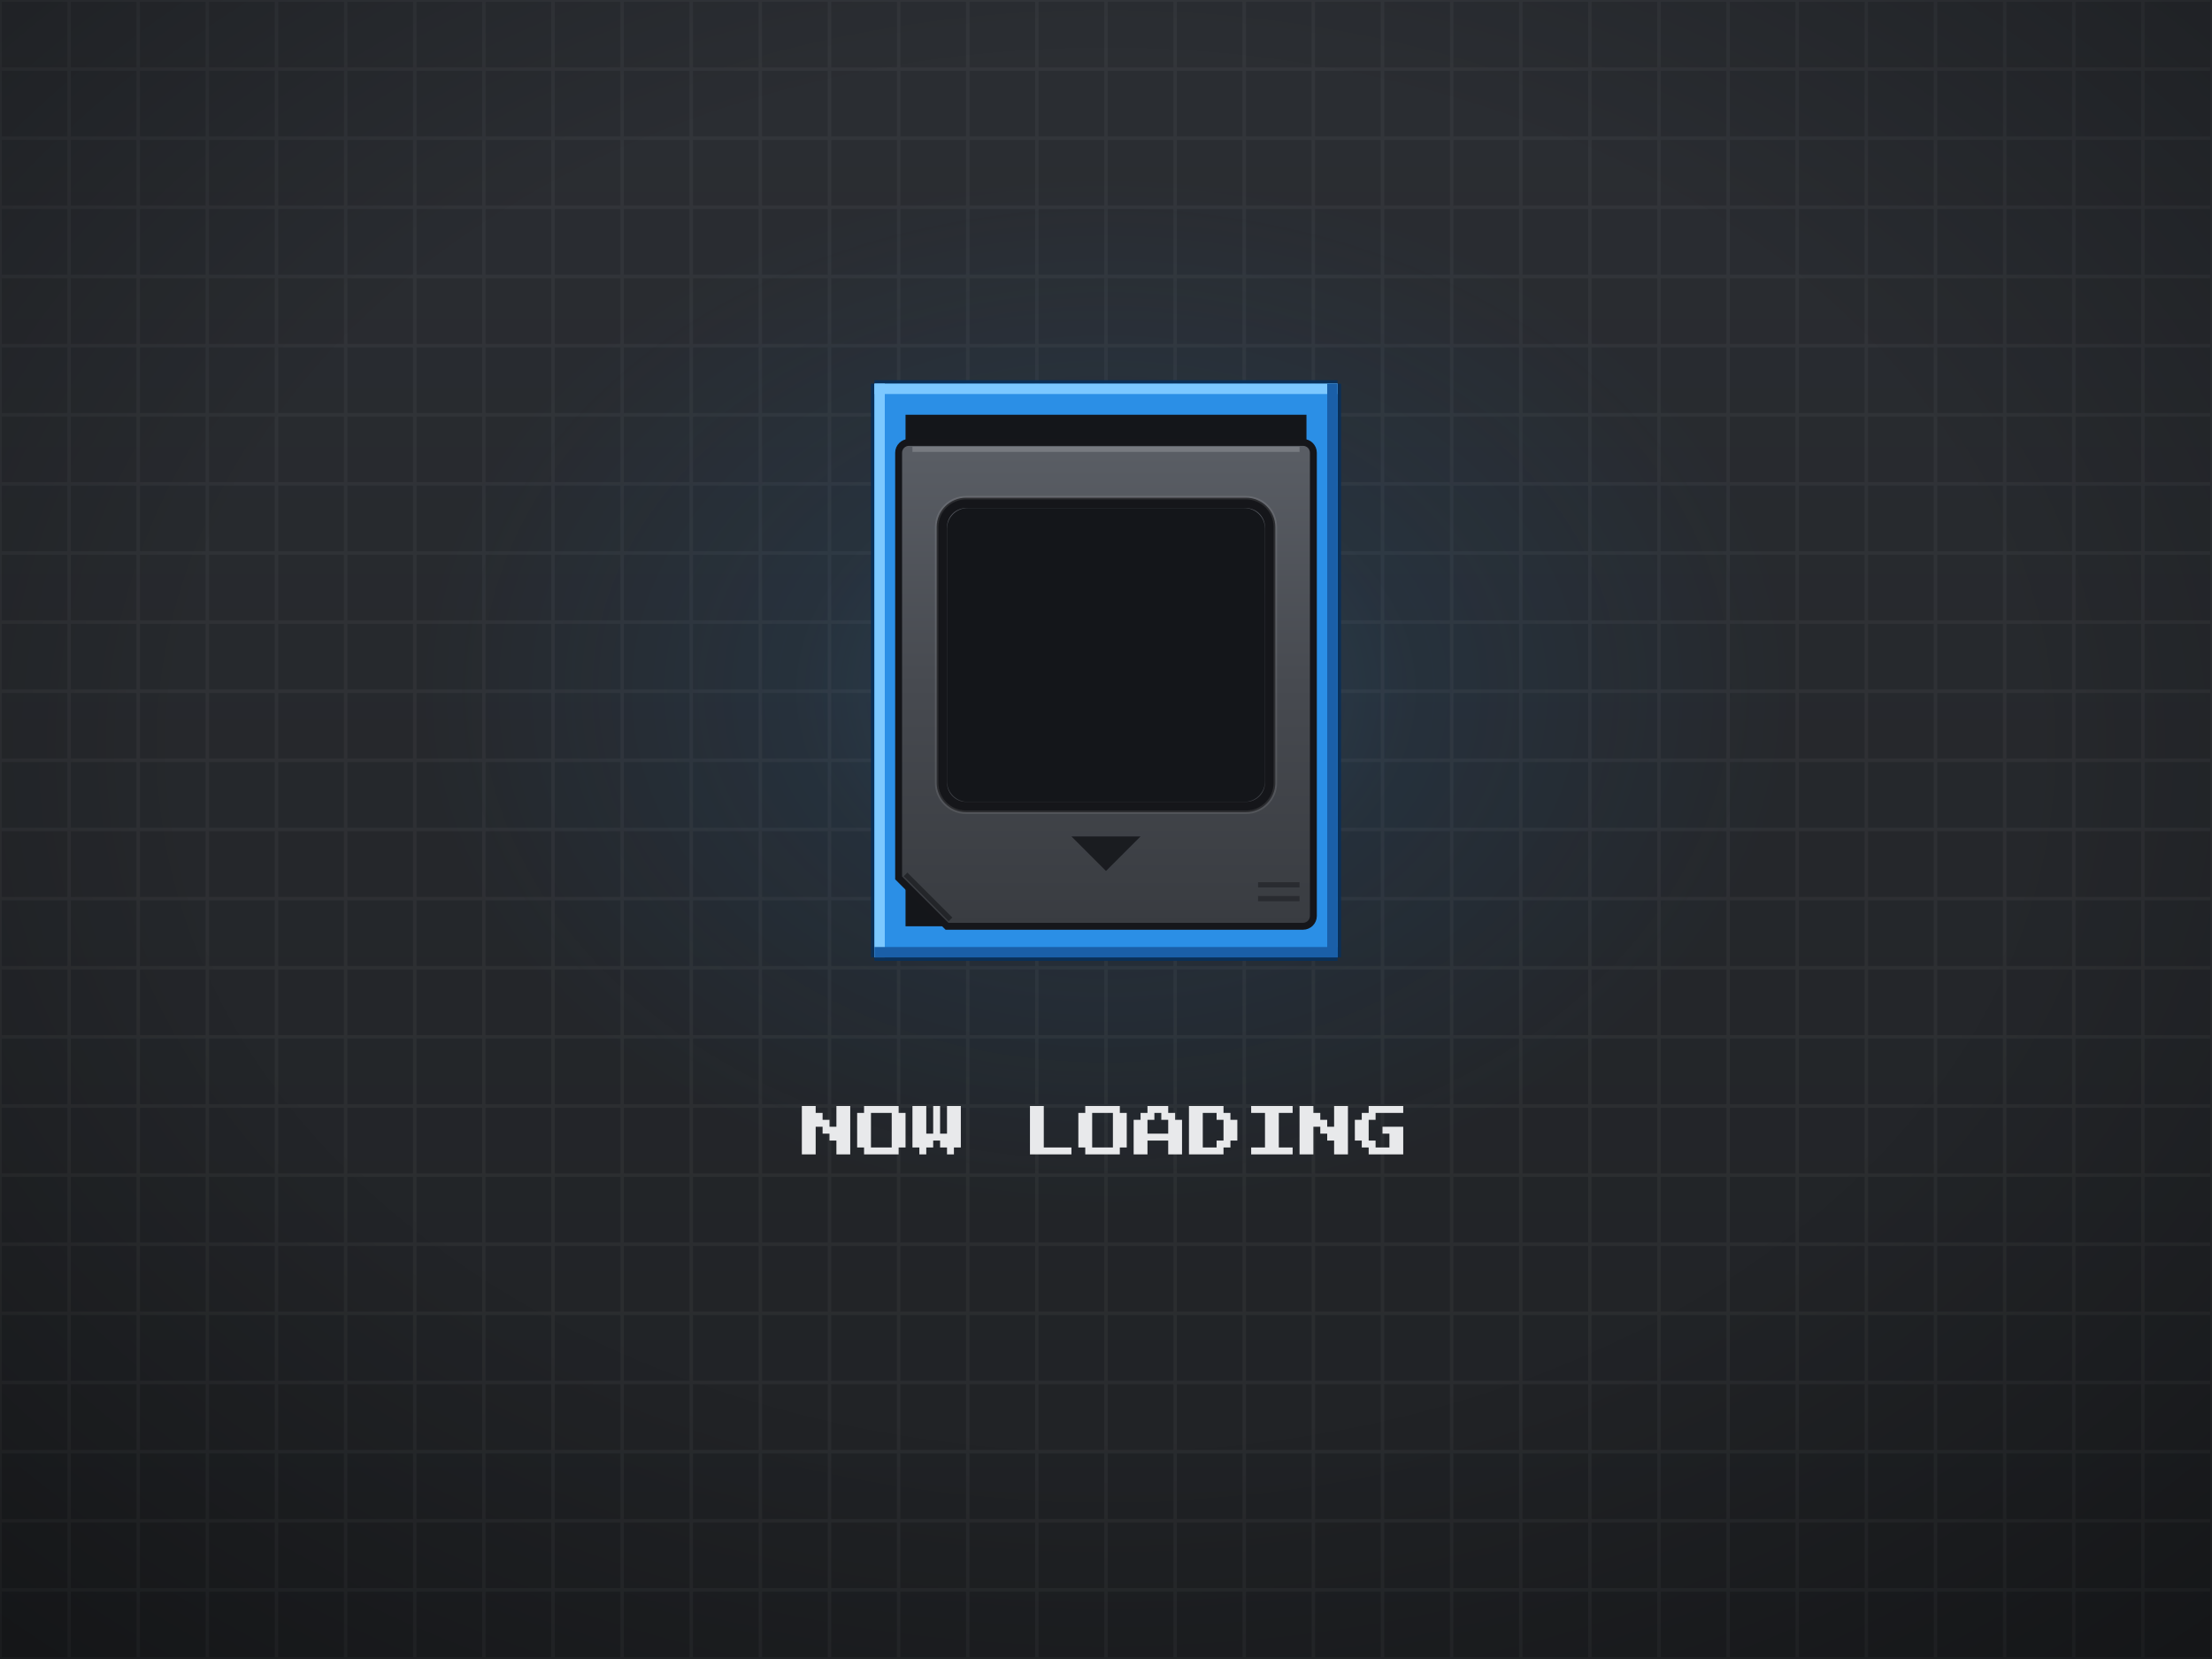
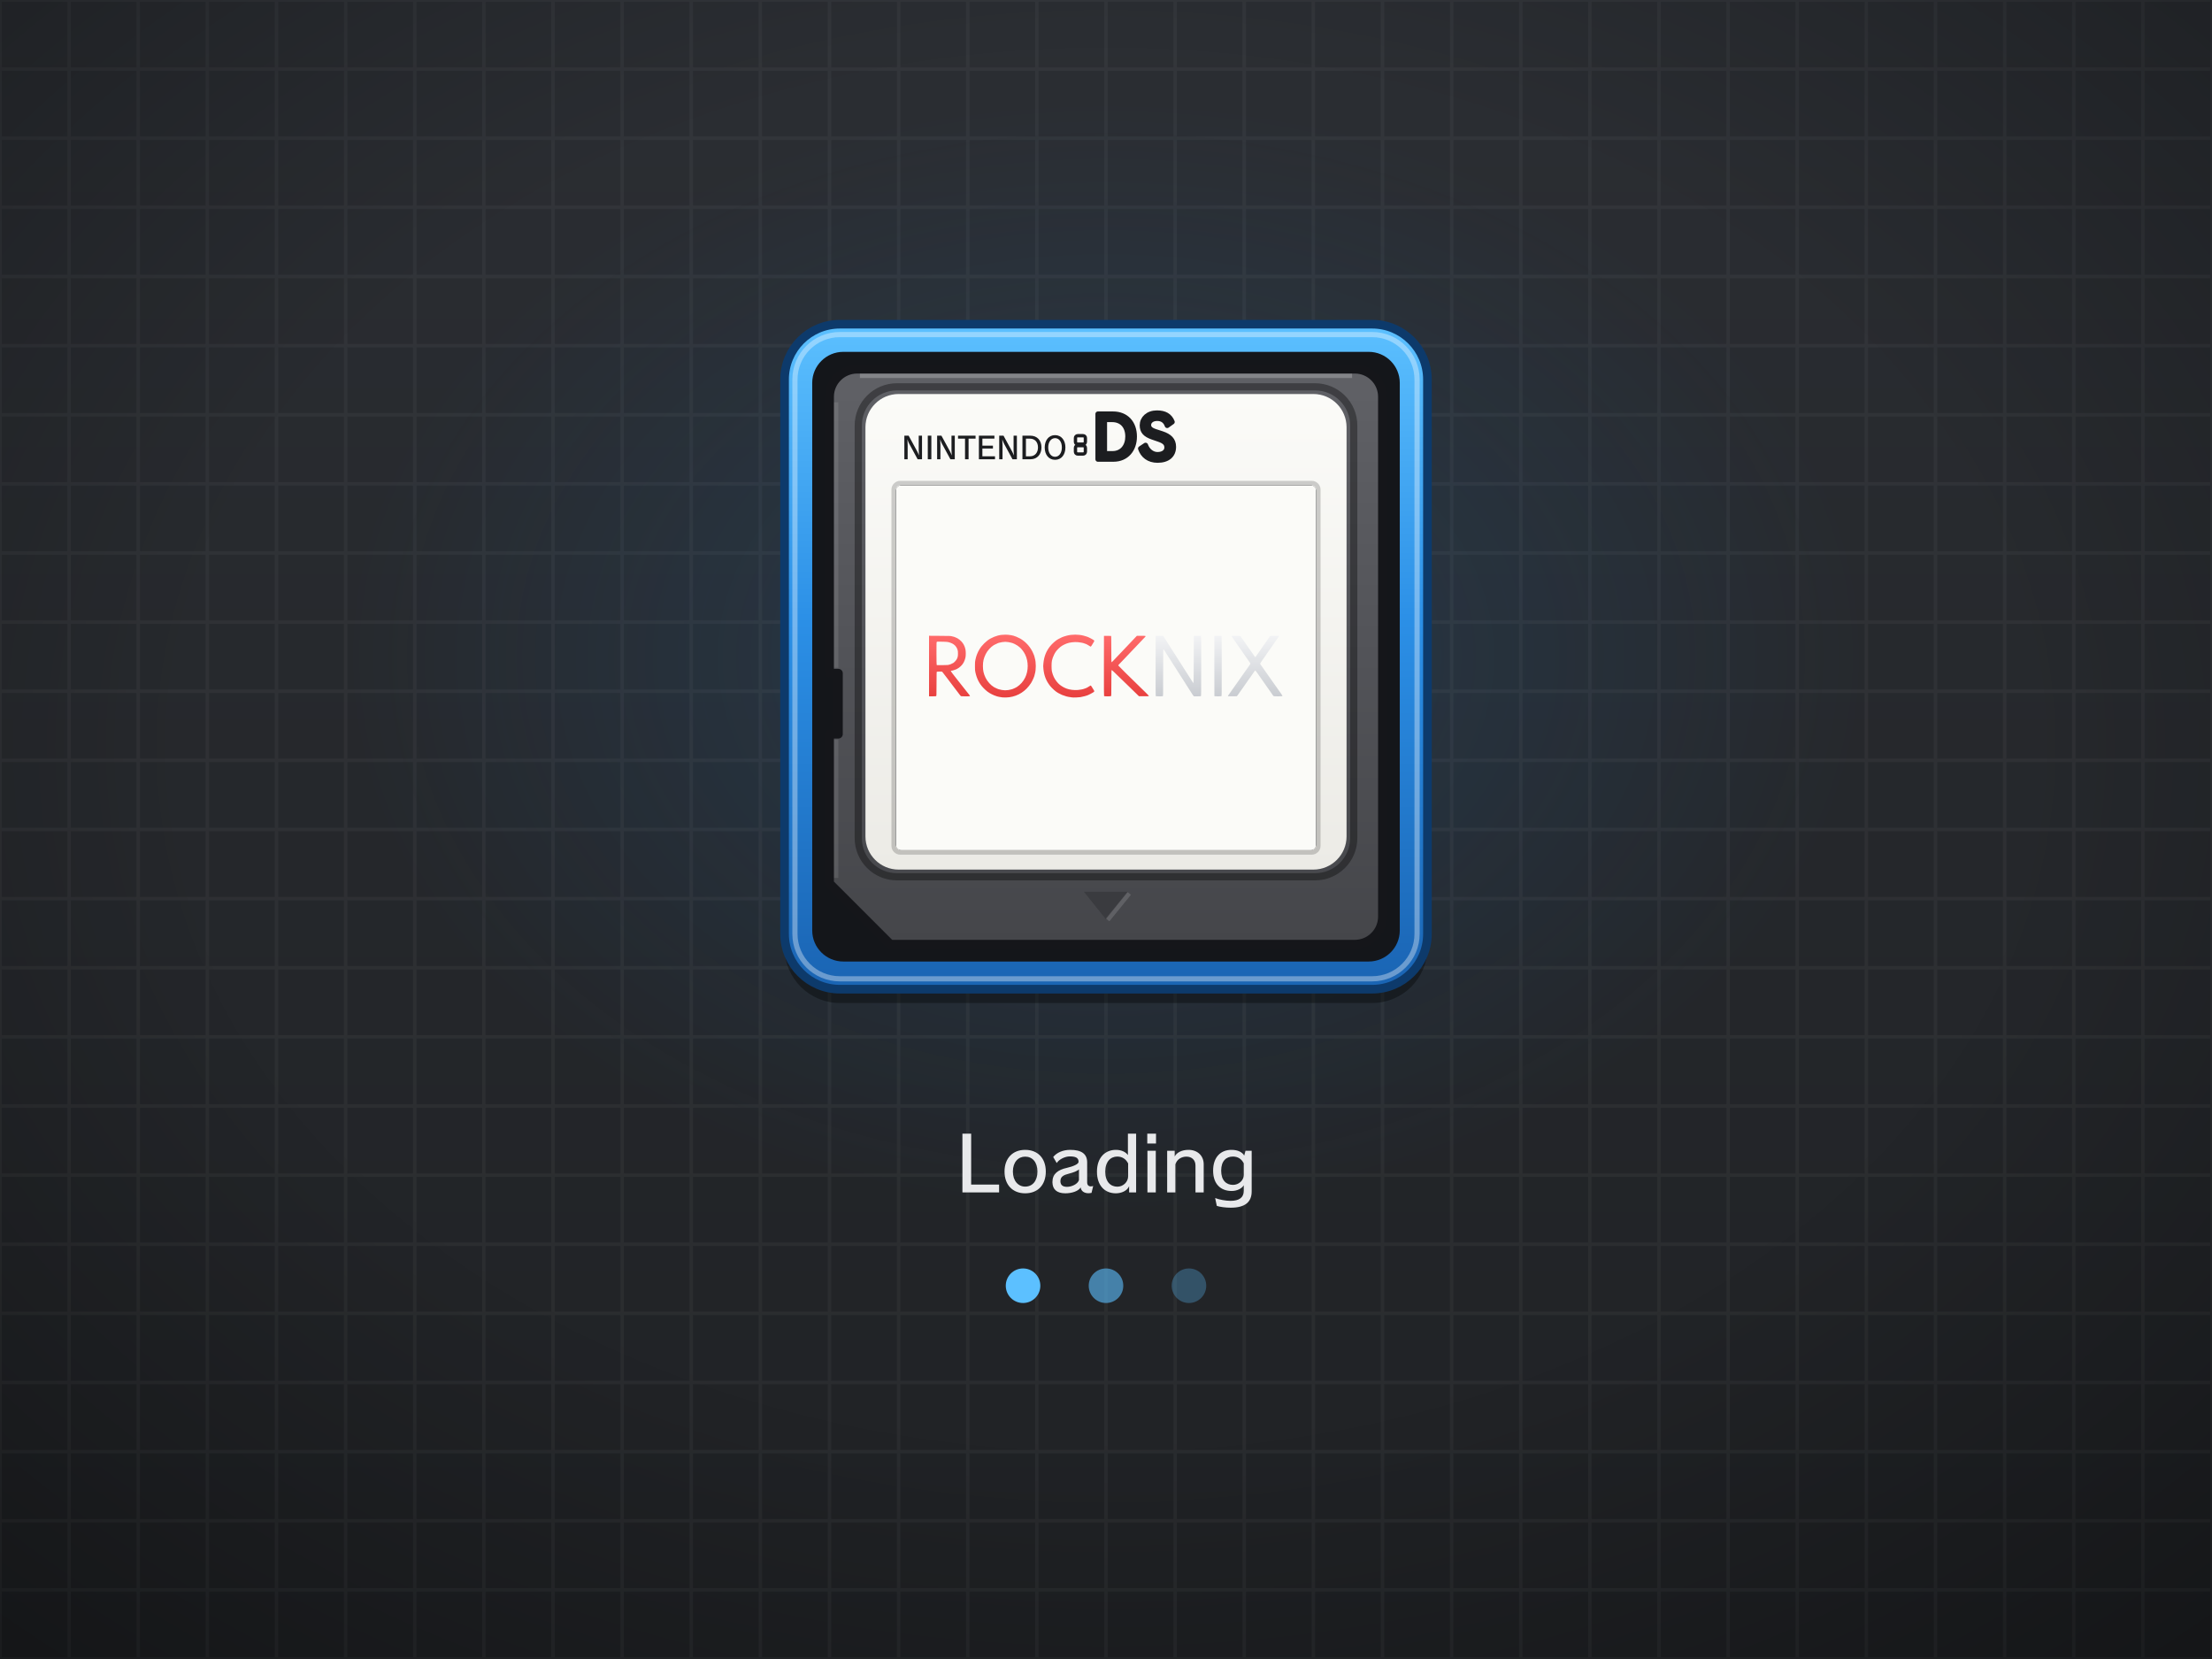
<svg xmlns="http://www.w3.org/2000/svg" width="640" height="480" viewBox="0 0 640 480">
  <defs>
    <linearGradient id="bg" x1="0" y1="0" x2="0" y2="1">
      <stop offset="0" stop-color="#2b2e33" />
      <stop offset="1" stop-color="#1f2124" />
    </linearGradient>
    <radialGradient id="vig" cx="0.5" cy="0.45" r="0.75">
      <stop offset="0.55" stop-color="#000" stop-opacity="0" />
      <stop offset="1" stop-color="#000" stop-opacity="0.35" />
    </radialGradient>
    <radialGradient id="glow" cx="0.5" cy="0.5" r="0.5">
-       <stop offset="0" stop-color="#5cc0ff" stop-opacity="0.22" />
-       <stop offset="0.45" stop-color="#2b8fe6" stop-opacity="0.08" />
+       <stop offset="0" stop-color="#5cc0ff" stop-opacity="0.24" />
+       <stop offset="0.45" stop-color="#2b8fe6" stop-opacity="0.09" />
      <stop offset="1" stop-color="#2b8fe6" stop-opacity="0" />
    </radialGradient>
  </defs>
  <rect width="640" height="480" fill="url(#bg)" />
  <path d="M0,0 V480 M20,0 V480 M40,0 V480 M60,0 V480 M80,0 V480 M100,0 V480 M120,0 V480 M140,0 V480 M160,0 V480 M180,0 V480 M200,0 V480 M220,0 V480 M240,0 V480 M260,0 V480 M280,0 V480 M300,0 V480 M320,0 V480 M340,0 V480 M360,0 V480 M380,0 V480 M400,0 V480 M420,0 V480 M440,0 V480 M460,0 V480 M480,0 V480 M500,0 V480 M520,0 V480 M540,0 V480 M560,0 V480 M580,0 V480 M600,0 V480 M620,0 V480 M640,0 V480 M0,0 H640 M0,20 H640 M0,40 H640 M0,60 H640 M0,80 H640 M0,100 H640 M0,120 H640 M0,140 H640 M0,160 H640 M0,180 H640 M0,200 H640 M0,220 H640 M0,240 H640 M0,260 H640 M0,280 H640 M0,300 H640 M0,320 H640 M0,340 H640 M0,360 H640 M0,380 H640 M0,400 H640 M0,420 H640 M0,440 H640 M0,460 H640 M0,480 H640" stroke="#ffffff" stroke-opacity="0.04" stroke-width="1" fill="none" />
  <rect width="640" height="480" fill="url(#vig)" />
-   <ellipse cx="320" cy="200" rx="200" ry="150" fill="url(#glow)" />
-   <rect x="253" y="110" width="134" height="1" fill="#0a2f57" />
-   <rect x="253" y="277" width="134" height="1" fill="#0a2f57" />
-   <rect x="252" y="111" width="1" height="166" fill="#0a2f57" />
-   <rect x="387" y="111" width="1" height="166" fill="#0a2f57" />
-   <rect x="253" y="111" width="134" height="166" fill="#2b8fe6" />
-   <rect x="253" y="111" width="134" height="3" fill="#7cc8ff" />
-   <rect x="253" y="111" width="3" height="166" fill="#7cc8ff" />
-   <rect x="253" y="274" width="134" height="3" fill="#1a5fa8" />
-   <rect x="384" y="111" width="3" height="166" fill="#1a5fa8" />
-   <rect x="262" y="120" width="116" height="148" fill="#14161a" />
-   <g transform="translate(260 128) scale(1)">
+   <defs>
+     <linearGradient id="rk" x1="0" y1="0" x2="0" y2="1">
+       <stop offset="0" stop-color="#ff6b6b" />
+       <stop offset="1" stop-color="#e8403f" />
+     </linearGradient>
+     <linearGradient id="nx" x1="0" y1="0" x2="0" y2="1">
+       <stop offset="0" stop-color="#f2f3f5" />
+       <stop offset="1" stop-color="#c9ccd1" />
+     </linearGradient>
+   </defs>
+   <linearGradient id="sw" x1="0" y1="0" x2="0" y2="1">
+     <stop offset="0" stop-color="#5cc0ff" />
+     <stop offset="0.45" stop-color="#2b8fe6" />
+     <stop offset="1" stop-color="#1a64b3" />
+   </linearGradient>
+   <ellipse cx="320" cy="190" rx="220" ry="160" fill="url(#glow)" />
+   <path d="M243.0,97.8 H397.0 A16,16 0 0 1 413.0,113.8 V274.2 A16,16 0 0 1 397.0,290.2 H243.0 A16,16 0 0 1 227.0,274.2 V113.8 A16,16 0 0 1 243.0,97.8 Z" fill="#000000" fill-opacity="0.35" />
+   <path d="M243.0,93.8 H397.0 A16,16 0 0 1 413.0,109.8 V270.2 A16,16 0 0 1 397.0,286.2 H243.0 A16,16 0 0 1 227.0,270.2 V109.8 A16,16 0 0 1 243.0,93.8 Z" fill="url(#sw)" stroke="#0d3a6b" stroke-width="2.5" />
+   <path d="M243.0,96.8 H397.0 A13,13 0 0 1 410.0,109.8 V270.2 A13,13 0 0 1 397.0,283.2 H243.0 A13,13 0 0 1 230.0,270.2 V109.8 A13,13 0 0 1 243.0,96.8 Z" fill="none" stroke="#ffffff" stroke-opacity="0.35" stroke-width="1.5" />
+   <path d="M244.0,101.8 H396.0 A9,9 0 0 1 405.0,110.8 V269.2 A9,9 0 0 1 396.0,278.2 H244.0 A9,9 0 0 1 235.0,269.2 V110.8 A9,9 0 0 1 244.0,101.8 Z" fill="#14161a" />
+   <g transform="translate(240.0 106.8) scale(1.6)">
+     <rect x="12" y="21" width="76" height="66" fill="#fbfbf8" />
+     <g transform="translate(18 48) scale(0.128) translate(0 -53)">
+       <path d="M103.75,141.76C100.10,141.25 97.40,140.74 96.20,140.35C92.70,139.21 91.41,138.69 88.69,137.34C84.14,135.07 80.97,132.70 76.99,128.58C71.07,122.44 67.56,115.64 65.47,106.25C64.94,103.89 64.88,103.00 64.88,97.50C64.88,92.01 64.94,91.10 65.47,88.75C66.15,85.67 66.88,83.07 67.50,81.50C68.90,78.00 69.35,77.07 71.22,73.84C74.44,68.30 81.19,61.66 86.55,58.76C93.97,54.74 100.14,53.12 108.00,53.13C112.98,53.14 119.24,54.24 122.16,55.63C122.60,55.83 123.07,56.00 123.22,56.00C123.50,56.00 127.55,57.93 128.88,58.70C137.12,63.47 143.87,71.26 147.45,80.12C147.73,80.81 148.19,81.96 148.48,82.67C148.76,83.38 149.00,84.18 149.00,84.44C149.00,84.69 149.21,85.57 149.47,86.39C151.27,92.05 151.27,102.95 149.47,108.61C149.21,109.43 149.00,110.31 149.00,110.56C149.00,111.00 148.82,111.50 147.45,114.88C146.67,116.78 145.19,119.77 144.56,120.69C144.25,121.15 144.00,121.58 144.00,121.65C144.00,121.84 143.04,123.15 141.09,125.65C133.14,135.77 121.50,141.60 108.62,141.88C106.70,141.92 104.51,141.87 103.75,141.76ZM201.88,141.76C198.17,141.24 195.38,140.74 194.06,140.35C191.39,139.56 188.88,138.71 187.88,138.26C185.86,137.35 184.10,136.46 183.12,135.88C182.57,135.54 181.96,135.19 181.75,135.09C179.28,133.89 173.72,128.92 171.02,125.50C165.46,118.45 162.60,111.24 161.60,101.69C161.18,97.70 161.18,97.30 161.60,93.31C162.60,83.76 165.46,76.55 171.02,69.50C173.72,66.08 179.28,61.11 181.75,59.91C181.96,59.81 182.57,59.46 183.12,59.12C184.10,58.54 185.86,57.65 187.88,56.74C189.20,56.14 192.15,55.18 194.62,54.54C202.12,52.61 210.88,52.61 218.38,54.54C220.66,55.13 223.77,56.12 224.88,56.61C226.99,57.54 230.55,59.43 231.93,60.34C233.64,61.47 233.79,61.86 232.99,63.12C232.73,63.54 232.28,64.27 232.00,64.75C231.72,65.23 231.29,65.92 231.06,66.29C230.82,66.66 230.26,67.59 229.80,68.36C228.96,69.82 228.40,70.25 227.88,69.85C226.09,68.51 221.51,66.02 220.82,66.00C220.65,66.00 220.03,65.79 219.44,65.52C217.82,64.80 213.99,64.04 210.32,63.72C205.11,63.25 198.29,64.08 194.38,65.65C188.98,67.82 186.05,69.66 182.74,72.98C179.80,75.93 178.24,78.11 176.54,81.62C175.07,84.68 174.37,86.64 173.57,90.00C172.92,92.72 172.92,102.29 173.57,105.00C175.04,111.11 177.04,115.32 180.53,119.64C183.00,122.70 185.33,124.67 189.00,126.81C190.73,127.81 191.74,128.29 194.38,129.35C198.29,130.92 205.11,131.75 210.32,131.28C213.99,130.96 217.82,130.20 219.44,129.48C220.03,129.21 220.65,129.00 220.82,129.00C221.51,128.98 226.09,126.49 227.88,125.15C228.40,124.75 228.96,125.18 229.80,126.64C230.26,127.41 230.82,128.34 231.06,128.71C231.29,129.08 231.72,129.77 232.00,130.25C232.28,130.73 232.73,131.46 232.99,131.88C233.79,133.14 233.64,133.53 231.93,134.66C230.55,135.57 226.99,137.46 224.88,138.39C222.49,139.45 217.42,140.81 213.75,141.39C210.77,141.86 204.12,142.07 201.88,141.76ZM-0.00,97.48L-0.00,54.71L15.31,54.81C30.17,54.91 30.68,54.93 32.37,55.46C33.34,55.76 34.35,56.00 34.62,56.00C34.90,56.00 35.42,56.16 35.79,56.35C36.15,56.54 36.86,56.83 37.35,56.99C40.84,58.14 45.40,61.72 47.64,65.04C49.61,67.99 50.57,70.22 51.41,73.88C52.07,76.70 52.06,82.84 51.40,85.62C50.18,90.79 48.28,94.32 44.96,97.56C43.46,99.03 40.80,101.00 40.33,101.00C40.24,101.00 39.99,101.16 39.77,101.36C39.55,101.55 38.87,101.90 38.25,102.13C34.83,103.40 32.90,104.00 32.26,104.00C31.32,104.00 30.75,104.23 30.75,104.61C30.75,104.96 33.48,108.57 39.88,116.67C42.36,119.81 45.18,123.39 46.15,124.62C50.12,129.70 55.86,136.96 56.90,138.22C58.58,140.25 58.58,140.25 51.39,140.25C46.94,140.25 45.24,140.17 44.95,139.94C44.73,139.77 44.00,138.89 43.33,138.00C42.66,137.11 41.04,134.97 39.72,133.25C38.41,131.53 36.57,129.11 35.62,127.88C31.53,122.51 26.31,115.61 25.50,114.50C23.67,111.98 19.53,106.60 18.91,105.94C18.27,105.25 18.27,105.25 14.82,105.25C12.93,105.26 11.21,105.36 11.00,105.49C10.67,105.70 10.62,107.93 10.57,122.68C10.52,138.40 10.49,139.64 10.09,139.93C9.77,140.16 8.32,140.25 4.83,140.25L0.00,140.25L-0.00,97.48ZM247.28,139.91C247.07,139.66 247.02,128.32 247.06,97.22L247.12,54.88L252.00,54.81C254.68,54.78 257.02,54.84 257.19,54.96C257.45,55.12 257.51,58.89 257.50,73.44C257.50,85.41 257.58,91.77 257.75,91.87C258.15,92.12 258.56,91.77 261.27,88.88C264.46,85.45 268.89,80.79 275.99,73.37C277.44,71.85 279.47,69.71 280.50,68.62C282.32,66.69 289.81,58.79 292.39,56.08L293.66,54.75L299.83,54.75C307.09,54.75 306.93,54.66 304.30,57.38C303.37,58.34 300.53,61.32 298.00,64.00C295.47,66.68 292.49,69.83 291.37,71.00C290.25,72.17 287.99,74.53 286.34,76.25C283.52,79.19 281.36,81.47 276.62,86.49C274.52,88.72 269.77,93.67 268.19,95.29C267.67,95.82 267.25,96.40 267.25,96.59C267.25,96.94 280.51,110.04 305.75,134.62C308.43,137.24 310.62,139.54 310.62,139.75C310.62,140.07 309.68,140.12 303.59,140.12L296.55,140.12L295.94,139.50C295.29,138.83 288.40,132.11 283.12,127.01C281.34,125.28 276.50,120.60 272.38,116.60C268.25,112.60 263.43,107.94 261.66,106.23C259.90,104.52 258.27,103.12 258.04,103.12C257.66,103.12 257.62,104.57 257.57,121.37C257.52,138.32 257.48,139.64 257.09,139.94C256.45,140.40 247.67,140.38 247.28,139.91ZM112.25,131.35C113.69,131.13 115.48,130.73 116.21,130.47C116.94,130.21 117.70,130.00 117.89,130.00C118.24,130.00 122.97,127.78 123.87,127.20C129.14,123.77 133.04,119.37 135.81,113.75C140.60,104.00 140.60,91.02 135.81,81.25C134.08,77.73 131.33,73.94 128.67,71.44C126.87,69.74 123.70,67.62 121.08,66.35C119.54,65.61 118.11,65.00 117.91,65.00C117.71,65.00 116.94,64.79 116.21,64.53C114.45,63.90 110.09,63.24 107.75,63.24C105.48,63.24 101.16,63.89 99.19,64.53C98.40,64.79 97.64,65.00 97.51,65.00C97.27,65.00 92.63,67.22 91.62,67.82C87.20,70.44 82.38,75.79 79.97,80.76C77.14,86.59 76.12,91.01 76.12,97.50C76.12,103.99 77.14,108.41 79.97,114.24C82.38,119.21 87.20,124.56 91.62,127.18C92.88,127.92 97.30,130.00 97.63,130.00C97.83,130.00 98.41,130.17 98.93,130.38C100.43,130.97 104.92,131.69 107.38,131.73C108.61,131.75 110.81,131.58 112.25,131.35ZM28.47,95.54C29.35,95.24 30.17,95.00 30.29,95.00C30.52,95.00 33.09,93.78 34.16,93.16C35.71,92.28 38.44,89.27 39.30,87.50C40.58,84.89 40.87,83.49 40.87,79.88C40.87,76.84 40.79,76.12 40.27,74.50C39.66,72.61 39.46,72.21 38.27,70.38C36.63,67.86 33.80,65.79 30.25,64.54C26.98,63.38 25.40,63.18 18.23,63.06C11.99,62.96 11.30,62.98 10.92,63.37C10.53,63.76 10.49,65.06 10.50,79.55C10.51,90.21 10.60,95.47 10.78,95.81C11.04,96.29 11.25,96.30 18.96,96.19C26.21,96.08 27.01,96.03 28.47,95.54Z" fill="url(#rk)" />
+       <path d="M320.28,139.91C320.07,139.66 320.02,128.32 320.06,97.22L320.12,54.88L325.40,54.81L330.68,54.74L332.28,57.18C333.16,58.53 333.95,59.80 334.03,60.01C334.12,60.22 334.38,60.54 334.60,60.73C334.82,60.91 335.00,61.16 335.00,61.28C335.00,61.40 335.63,62.49 336.40,63.69C337.18,64.89 338.06,66.27 338.36,66.75C338.66,67.23 339.38,68.33 339.96,69.20C340.53,70.06 341.00,70.86 341.00,70.97C341.00,71.08 341.23,71.38 341.50,71.62C341.77,71.87 342.00,72.17 342.00,72.29C342.00,72.41 342.63,73.49 343.40,74.69C344.18,75.89 345.06,77.27 345.37,77.75C345.67,78.23 346.36,79.30 346.90,80.12C348.05,81.89 348.15,82.04 349.12,83.61C351.01,86.62 353.09,89.88 355.13,93.00C355.98,94.31 356.82,95.66 357.00,96.00C357.18,96.34 357.40,96.68 357.50,96.75C357.60,96.82 357.89,97.26 358.15,97.72C358.41,98.18 358.74,98.75 358.88,98.97C359.52,99.99 360.70,101.83 362.19,104.12C363.89,106.74 364.32,107.42 365.87,109.88C367.49,112.45 369.06,114.91 371.38,118.50C371.69,118.98 372.25,119.86 372.61,120.45C372.98,121.05 373.41,121.49 373.58,121.43C373.81,121.36 373.90,113.57 374.00,88.10L374.12,54.88L379.00,54.81C383.35,54.75 383.91,54.78 384.18,55.16C384.43,55.50 384.50,64.48 384.50,97.53C384.50,135.22 384.46,139.51 384.10,139.86C383.78,140.19 382.94,140.25 378.96,140.25L374.21,140.25L373.54,139.54C373.18,139.15 372.43,138.11 371.89,137.23C370.80,135.45 368.42,131.71 367.78,130.78C367.28,130.04 367.20,129.92 365.53,127.26C363.25,123.63 363.12,123.42 362.04,121.80C361.47,120.94 361.00,120.14 361.00,120.03C361.00,119.92 360.77,119.62 360.50,119.38C360.23,119.13 360.00,118.82 360.00,118.70C360.00,118.58 359.79,118.17 359.54,117.80C359.29,117.43 358.79,116.67 358.44,116.12C358.09,115.58 357.16,114.11 356.37,112.88C355.58,111.64 354.30,109.64 353.53,108.43C352.76,107.22 351.61,105.42 350.97,104.43C350.34,103.44 349.39,101.95 348.87,101.12C348.34,100.30 347.30,98.67 346.55,97.50C345.80,96.33 344.92,94.95 344.59,94.44C343.84,93.25 343.11,92.09 341.65,89.81C338.70,85.17 338.16,84.34 337.78,83.78C337.56,83.45 337.26,83.00 337.12,82.78C336.99,82.57 336.45,81.73 335.94,80.93C335.42,80.12 335.00,79.43 335.00,79.38C335.00,79.34 334.35,78.30 333.56,77.08C332.77,75.86 332.00,74.64 331.85,74.37C331.70,74.10 331.39,73.84 331.16,73.79C330.78,73.72 330.75,76.24 330.75,106.72C330.75,139.10 330.74,139.74 330.27,139.99C329.49,140.40 320.63,140.33 320.28,139.91ZM403.12,139.94C403.05,139.77 403.03,120.56 403.06,97.25L403.12,54.88L407.97,54.81C411.33,54.76 412.92,54.83 413.16,55.03C413.45,55.27 413.50,61.95 413.50,97.52C413.50,139.00 413.49,139.74 413.02,139.99C412.28,140.39 403.27,140.34 403.12,139.94ZM422.34,139.87C422.25,139.64 422.49,139.09 422.91,138.55C423.31,138.04 423.83,137.34 424.06,137.00C424.30,136.66 424.89,135.81 425.38,135.12C425.87,134.44 426.77,133.14 427.39,132.25C428.00,131.36 428.95,130.01 429.50,129.25C430.66,127.65 431.44,126.55 433.12,124.12C433.79,123.16 434.51,122.13 434.73,121.84C434.95,121.55 435.29,121.06 435.50,120.75C435.71,120.45 436.50,119.34 437.26,118.29C438.01,117.24 439.06,115.76 439.57,115.00C441.01,112.88 441.27,112.50 442.64,110.62C443.34,109.66 444.68,107.75 445.62,106.38C446.56,105.00 447.40,103.82 447.49,103.75C447.57,103.68 448.06,103.01 448.57,102.25C449.08,101.49 449.89,100.31 450.39,99.62C450.88,98.94 451.55,97.98 451.88,97.50C452.21,97.02 452.82,96.14 453.24,95.55C453.66,94.96 454.00,94.30 454.00,94.08C454.00,93.69 453.29,92.56 451.38,89.88C450.89,89.19 450.21,88.23 449.88,87.75C449.55,87.27 448.91,86.35 448.45,85.72C448.00,85.08 446.83,83.39 445.85,81.97C444.88,80.54 443.72,78.87 443.28,78.25C442.85,77.63 442.08,76.51 441.57,75.75C441.06,74.99 440.57,74.32 440.48,74.25C440.39,74.18 439.91,73.51 439.42,72.75C438.92,71.99 438.19,70.92 437.80,70.38C437.41,69.83 436.54,68.59 435.87,67.62C434.09,65.07 433.00,63.51 432.20,62.38C431.81,61.83 431.07,60.76 430.57,60.00C430.06,59.24 429.10,57.87 428.43,56.94C427.76,56.02 427.29,55.14 427.37,55.00C427.62,54.61 439.41,54.66 439.75,55.06C440.01,55.37 441.41,57.32 442.55,58.95C442.87,59.40 443.47,60.24 443.90,60.82C444.32,61.40 445.44,63.00 446.38,64.38C447.32,65.75 448.41,67.33 448.80,67.88C449.19,68.42 449.92,69.49 450.43,70.25C450.94,71.01 451.42,71.68 451.50,71.75C451.58,71.82 452.06,72.49 452.57,73.25C454.20,75.69 457.88,80.94 458.43,81.62C458.54,81.76 459.06,82.52 459.58,83.31C460.10,84.10 460.61,84.75 460.72,84.75C461.01,84.75 461.62,84.19 462.07,83.50C462.30,83.16 462.89,82.31 463.37,81.62C463.86,80.94 465.00,79.31 465.90,78.00C466.79,76.69 467.97,75.01 468.52,74.25C469.52,72.85 471.20,70.44 473.24,67.47C473.86,66.56 475.04,64.87 475.86,63.72C478.42,60.10 479.07,59.17 480.19,57.50C482.21,54.49 481.46,54.75 488.29,54.75C495.08,54.75 494.90,54.68 493.43,56.78C491.99,58.85 489.92,61.83 488.69,63.62C488.03,64.59 486.82,66.33 485.99,67.50C485.17,68.67 483.95,70.41 483.29,71.38C482.62,72.34 481.72,73.63 481.28,74.25C480.85,74.87 480.08,75.99 479.57,76.75C479.06,77.51 478.58,78.18 478.51,78.25C478.44,78.32 478.14,78.71 477.86,79.12C477.57,79.54 476.79,80.66 476.13,81.62C475.46,82.59 474.20,84.41 473.34,85.67C472.48,86.93 470.87,89.24 469.76,90.79C468.66,92.35 467.75,93.83 467.75,94.09C467.75,94.35 468.17,95.13 468.69,95.83C469.20,96.52 469.79,97.34 470.00,97.64C471.09,99.22 471.81,100.25 472.62,101.38C473.11,102.06 473.79,103.02 474.12,103.50C474.45,103.98 475.12,104.94 475.61,105.62C476.11,106.31 476.92,107.49 477.43,108.25C477.94,109.01 478.43,109.68 478.51,109.75C478.60,109.82 479.44,111.00 480.38,112.38C481.32,113.75 482.66,115.66 483.36,116.62C484.73,118.50 484.99,118.88 486.43,121.00C486.94,121.76 487.99,123.24 488.74,124.29C489.50,125.34 490.29,126.45 490.50,126.75C490.71,127.06 491.05,127.55 491.27,127.84C491.49,128.13 492.21,129.16 492.88,130.12C494.20,132.03 494.96,133.10 496.57,135.35C499.32,139.18 499.55,139.59 499.08,139.94C498.53,140.34 487.82,140.38 486.95,139.99C486.63,139.84 486.18,139.42 485.95,139.05C485.72,138.68 484.86,137.42 484.03,136.25C483.20,135.08 482.02,133.39 481.40,132.50C480.77,131.61 479.87,130.31 479.38,129.62C478.89,128.94 478.21,127.98 477.88,127.50C477.55,127.02 476.88,126.06 476.39,125.38C475.89,124.69 475.08,123.51 474.57,122.75C474.06,121.99 473.58,121.32 473.49,121.25C473.41,121.18 472.57,120.00 471.63,118.62C470.69,117.25 469.59,115.67 469.20,115.12C468.81,114.58 468.08,113.51 467.57,112.75C467.06,111.99 466.58,111.32 466.49,111.25C466.41,111.18 465.73,110.22 464.99,109.12C462.75,105.83 461.48,104.14 461.06,103.90C460.77,103.74 460.54,103.84 460.21,104.28C459.96,104.61 459.66,104.99 459.56,105.12C459.45,105.26 458.95,105.99 458.44,106.75C457.93,107.51 457.11,108.69 456.61,109.38C456.12,110.06 455.45,111.02 455.12,111.50C454.79,111.98 454.11,112.94 453.62,113.62C453.13,114.31 452.23,115.61 451.60,116.50C450.98,117.39 449.80,119.08 448.98,120.25C448.15,121.42 447.21,122.77 446.88,123.25C446.55,123.73 445.87,124.69 445.38,125.38C444.89,126.06 444.21,127.02 443.88,127.50C438.78,134.88 436.87,137.57 435.86,138.85L434.85,140.12L428.67,140.19C423.24,140.25 422.47,140.21 422.34,139.87Z" fill="url(#nx)" />
+     </g>
    <defs>
      <linearGradient id="card" x1="0" y1="0" x2="0" y2="1">
-         <stop offset="0" stop-color="#5a5e65" />
-         <stop offset="0.5" stop-color="#474a50" />
-         <stop offset="1" stop-color="#393c41" />
+         <stop offset="0" stop-color="#606166" />
+         <stop offset="0.5" stop-color="#525358" />
+         <stop offset="1" stop-color="#45464a" />
      </linearGradient>
-       <linearGradient id="lbl" x1="0" y1="0" x2="0" y2="1">
-         <stop offset="0" stop-color="#2a2c30" />
-         <stop offset="1" stop-color="#1c1d20" />
+       <linearGradient id="paper" x1="0" y1="0" x2="0" y2="1">
+         <stop offset="0" stop-color="#fbfbf8" />
+         <stop offset="1" stop-color="#ecebe6" />
      </linearGradient>
    </defs>
-     <path d="M3,0 H117 A3,3 0 0 1 120,3 V137 A3,3 0 0 1 117,140 H14 L0,126 V3 A3,3 0 0 1 3,0 Z M20,19 A6,6 0 0 0 14,25 V98 A6,6 0 0 0 20,104 H100 A6,6 0 0 0 106,98 V25 A6,6 0 0 0 100,19 Z" fill="url(#card)" fill-rule="nonzero" />
-     <path d="M3,0 H117 A3,3 0 0 1 120,3 V137 A3,3 0 0 1 117,140 H14 L0,126 V3 A3,3 0 0 1 3,0 Z" fill="none" stroke="#15161a" stroke-width="2" />
-     <path d="M4,2 H116" stroke="#ffffff" stroke-opacity="0.18" stroke-width="1.5" />
-     <path d="M19.5,17.5 H100.5 A7,7 0 0 1 107.5,24.5 V98.5 A7,7 0 0 1 100.5,105.5 H19.5 A7,7 0 0 1 12.5,98.5 V24.5 A7,7 0 0 1 19.5,17.5 Z" fill="none" stroke="#15161a" stroke-width="3" />
-     <path d="M19.5,16 H100.5 A8.5,8.5 0 0 1 109,24.5 V98.5 A8.5,8.5 0 0 1 100.5,107 H19.5 A8.5,8.5 0 0 1 11,98.5 V24.5 A8.5,8.5 0 0 1 19.5,16 Z" fill="none" stroke="#ffffff" stroke-opacity="0.10" stroke-width="1" />
-     <path d="M50,114 H70 L60,124 Z" fill="#15161a" fill-opacity="0.85" />
-     <path d="M2,125 L15,138" stroke="#15161a" stroke-opacity="0.6" stroke-width="1.5" />
-     <path d="M104,128 H116 M104,132 H116" stroke="#15161a" stroke-opacity="0.45" stroke-width="1.5" />
+     <path d="M5,0 H95 A5,5 0 0 1 100,5 V99 A5,5 0 0 1 95,104 H11 L0,93 V66 H1.6 V55 H0 V5 A5,5 0 0 1 5,0 Z M13,21 A1,1 0 0 0 12,22 V86 A1,1 0 0 0 13,87 H87 A1,1 0 0 0 88,86 V22 A1,1 0 0 0 87,21 Z" fill="url(#card)" fill-rule="nonzero" />
+     <path d="M5.5,1 H94.5" stroke="#ffffff" stroke-opacity="0.22" stroke-width="1.2" />
+     <path d="M1.1,6 V54 M1.1,67 V92" stroke="#ffffff" stroke-opacity="0.10" stroke-width="1" />
+     <path d="M5,0 H95 A5,5 0 0 1 100,5 V99 A5,5 0 0 1 95,104 H11 L0,93 V66 H1.6 V55 H0 V5 A5,5 0 0 1 5,0 Z" fill="none" stroke="#15161a" stroke-width="1.6" stroke-linejoin="round" />
+     <path d="M12.2,3.2 H87.8 A7,7 0 0 1 94.8,10.2 V84.8 A7,7 0 0 1 87.8,91.8 H12.2 A7,7 0 0 1 5.2,84.8 V10.2 A7,7 0 0 1 12.2,3.2 Z" fill="none" stroke="#000000" stroke-opacity="0.35" stroke-width="1.3" />
+     <path d="M12.5,4.5 H87.5 A6,6 0 0 1 93.5,10.5 V84.5 A6,6 0 0 1 87.5,90.5 H12.5 A6,6 0 0 1 6.5,84.5 V10.5 A6,6 0 0 1 12.5,4.5 Z M13,21 A1,1 0 0 0 12,22 V86 A1,1 0 0 0 13,87 H87 A1,1 0 0 0 88,86 V22 A1,1 0 0 0 87,21 Z" fill="url(#paper)" fill-rule="nonzero" />
+     <path d="M12.8,20.6 H87.2 A1.2,1.2 0 0 1 88.4,21.8 V86.2 A1.2,1.2 0 0 1 87.2,87.4 H12.8 A1.2,1.2 0 0 1 11.6,86.2 V21.8 A1.2,1.2 0 0 1 12.8,20.6 Z" fill="none" stroke="#000000" stroke-opacity="0.18" stroke-width="0.8" />
+     <path transform="translate(13.000 16.300) scale(0.00547 -0.00547)" d="M682 0V780H573V305C573 255 579 167 582 133H579C572 159 545 219 525 256L240 780H98V0H207V466C207 535 203 604 200 651H203C212 620 237 552 251 527L537 0Z" fill="#1c1d20" />
+     <path transform="translate(17.220 16.300) scale(0.00547 -0.00547)" d="M219 0V780H101V0Z" fill="#1c1d20" />
+     <path transform="translate(18.926 16.300) scale(0.00547 -0.00547)" d="M682 0V780H573V305C573 255 579 167 582 133H579C572 159 545 219 525 256L240 780H98V0H207V466C207 535 203 604 200 651H203C212 620 237 552 251 527L537 0Z" fill="#1c1d20" />
+     <path transform="translate(23.146 16.300) scale(0.00547 -0.00547)" d="M597 682V780H18V682H249V0H366V682Z" fill="#1c1d20" />
+     <path transform="translate(26.503 16.300) scale(0.00547 -0.00547)" d="M626 0V98H209V355H558V450H209V683H607V780H94V0Z" fill="#1c1d20" />
+     <path transform="translate(30.154 16.300) scale(0.00547 -0.00547)" d="M682 0V780H573V305C573 255 579 167 582 133H579C572 159 545 219 525 256L240 780H98V0H207V466C207 535 203 604 200 651H203C212 620 237 552 251 527L537 0Z" fill="#1c1d20" />
+     <path transform="translate(34.375 16.300) scale(0.00547 -0.00547)" d="M723 391C723 623 582 780 354 780H94V0H360C588 0 723 169 723 391ZM608 391C608 229 515 98 344 98H209V682H338C509 682 608 565 608 391Z" fill="#1c1d20" />
+     <path transform="translate(38.622 16.300) scale(0.00547 -0.00547)" d="M738 391C738 617 613 798 396 798C180 798 54 618 54 391C54 161 180 -18 396 -18C613 -18 738 161 738 391ZM621 391C621 210 530 82 396 82C261 82 170 210 170 391C170 573 264 698 396 698C532 698 621 573 621 391Z" fill="#1c1d20" />
+     <rect x="44.48" y="12.04" width="1.79" height="1.52" rx="0.4" fill="none" stroke="#1c1d20" stroke-width="0.6" />
+     <rect x="44.48" y="13.83" width="1.79" height="1.52" rx="0.4" fill="none" stroke="#1c1d20" stroke-width="0.6" />
+     <path transform="translate(47.547 16.300) scale(0.01051 -0.01051)" d="M723 391C723 623 582 780 354 780H94V0H360C588 0 723 169 723 391ZM608 391C608 229 515 98 344 98H209V682H338C509 682 608 565 608 391Z" fill="#1c1d20" stroke="#1c1d20" stroke-width="85.61" stroke-linejoin="round" />
+     <path transform="translate(55.716 16.300) scale(0.01051 -0.01051)" d="M619 214C619 333 547 397 421 440L304 478C222 505 190 539 190 590C190 651 245 702 337 702C419 702 480 663 509 580L596 642C554 749 467 798 333 798C177 798 79 701 79 585C79 479 132 425 255 381L368 342C461 310 503 271 503 203C503 132 443 82 342 82C250 82 170 148 137 242L50 184C90 63 192 -18 343 -18C520 -18 619 70 619 214Z" fill="#1c1d20" stroke="#1c1d20" stroke-width="85.61" stroke-linejoin="round" />
+     <path d="M46.0,94.5 H54.0 L50.0,99.5 Z" fill="#3a3b3f" />
+     <path d="M54.2,94.8 L50.3,99.6" stroke="#ffffff" stroke-opacity="0.14" stroke-width="0.8" />
  </g>
-   <path transform="translate(232.000 336.000) scale(0.016 -0.016)" d="M0 125V1000H250V875H375V750H500V625H625V1000H875V125H625V375H500V500H375V625H250V125Z" fill="#e8e9eb" />
-   <path transform="translate(248.000 336.000) scale(0.016 -0.016)" d="M125 125V250H0V875H125V1000H750V875H875V250H750V125ZM250 250H625V875H250Z" fill="#e8e9eb" />
-   <path transform="translate(264.000 336.000) scale(0.016 -0.016)" d="M125 125V250H0V1000H250V500H375V1000H500V500H625V1000H875V250H750V125H625V250H500V375H375V250H250V125Z" fill="#e8e9eb" />
-   <path transform="translate(280.000 336.000) scale(0.016 -0.016)" d="" fill="#e8e9eb" />
-   <path transform="translate(296.000 336.000) scale(0.016 -0.016)" d="M125 125V1000H375V250H875V125Z" fill="#e8e9eb" />
-   <path transform="translate(312.000 336.000) scale(0.016 -0.016)" d="M125 125V250H0V875H125V1000H750V875H875V250H750V125ZM250 250H625V875H250Z" fill="#e8e9eb" />
-   <path transform="translate(328.000 336.000) scale(0.016 -0.016)" d="M0 125V750H125V875H250V1000H625V875H750V750H875V125H625V375H250V125ZM250 500H625V750H500V875H375V750H250Z" fill="#e8e9eb" />
-   <path transform="translate(344.000 336.000) scale(0.016 -0.016)" d="M0 125V1000H625V875H750V750H875V375H750V250H625V125ZM250 250H500V375H625V750H500V875H250Z" fill="#e8e9eb" />
-   <path transform="translate(360.000 336.000) scale(0.016 -0.016)" d="M125 125V250H375V875H125V1000H875V875H625V250H875V125Z" fill="#e8e9eb" />
-   <path transform="translate(376.000 336.000) scale(0.016 -0.016)" d="M0 125V1000H250V875H375V750H500V625H625V1000H875V125H625V375H500V500H375V625H250V125Z" fill="#e8e9eb" />
-   <path transform="translate(392.000 336.000) scale(0.016 -0.016)" d="M250 125V250H125V375H0V750H125V875H250V1000H875V875H375V750H250V375H375V250H625V500H500V625H875V125Z" fill="#e8e9eb" />
+   <path transform="translate(276.410 345.000) scale(0.02179 -0.02179)" d="M581 0V104H210V780H94V0Z" fill="#e8e9eb" />
+   <path transform="translate(289.683 345.000) scale(0.02179 -0.02179)" d="M592 277C592 451 488 565 318 565C151 565 44 452 44 277C44 101 151 -12 318 -12C488 -12 592 101 592 277ZM481 277C481 151 414 77 318 77C226 77 155 153 155 277C155 402 226 475 318 475C414 475 481 402 481 277Z" fill="#e8e9eb" />
+   <path transform="translate(303.545 345.000) scale(0.02179 -0.02179)" d="M585 85C574 82 563 80 554 80C524 80 505 97 505 135V398C505 515 425 565 280 565C183 565 100 528 54 470L101 390C133 442 216 478 273 478C350 478 391 461 391 406C391 375 318 345 236 326C117 300 44 246 44 139C44 137 44 135 44 133C46 41 102 -12 215 -12C301 -12 388 16 419 66C425 15 469 -11 522 -11C535 -11 549 -9 563 -6ZM396 163C378 108 297 74 238 74C181 74 153 97 150 143C150 145 150 147 150 149C150 211 194 232 263 249C321 264 372 282 396 306Z" fill="#e8e9eb" />
+   <path transform="translate(316.426 345.000) scale(0.02179 -0.02179)" d="M564 0V780H455V496C426 536 371 565 295 565C156 565 44 466 44 276C44 88 150 -12 295 -12C366 -12 444 19 471 82V0ZM458 215C458 138 392 76 315 76C225 76 154 141 154 275C154 411 227 476 314 476C380 476 430 442 458 384Z" fill="#e8e9eb" />
+   <path transform="translate(330.331 345.000) scale(0.02179 -0.02179)" d="M190 649V780H74V649ZM187 0V553H76V0Z" fill="#e8e9eb" />
+   <path transform="translate(336.085 345.000) scale(0.02179 -0.02179)" d="M559 0V374C559 487 477 565 358 565C266 565 200 528 174 477V553H74V0H183V373C205 441 265 475 330 475C399 475 450 432 450 357V0Z" fill="#e8e9eb" />
+   <path transform="translate(349.859 345.000) scale(0.02179 -0.02179)" d="M564 13V553H482L465 489C439 535 380 565 295 565C156 565 52 472 52 289C52 108 156 19 298 19C368 19 433 50 459 95V21C459 -67 400 -112 284 -112C221 -112 137 -97 79 -75L101 -179C142 -193 218 -203 286 -203C476 -203 564 -128 564 13ZM459 231C459 159 392 100 316 100C228 100 159 158 159 289C159 420 228 476 315 476C380 476 429 445 459 386Z" fill="#e8e9eb" />
+   <circle cx="296" cy="372" r="5" fill="#5cc0ff" />
+   <circle cx="320" cy="372" r="5" fill="#5cc0ff" fill-opacity="0.6" />
+   <circle cx="344" cy="372" r="5" fill="#5cc0ff" fill-opacity="0.3" />
</svg>
